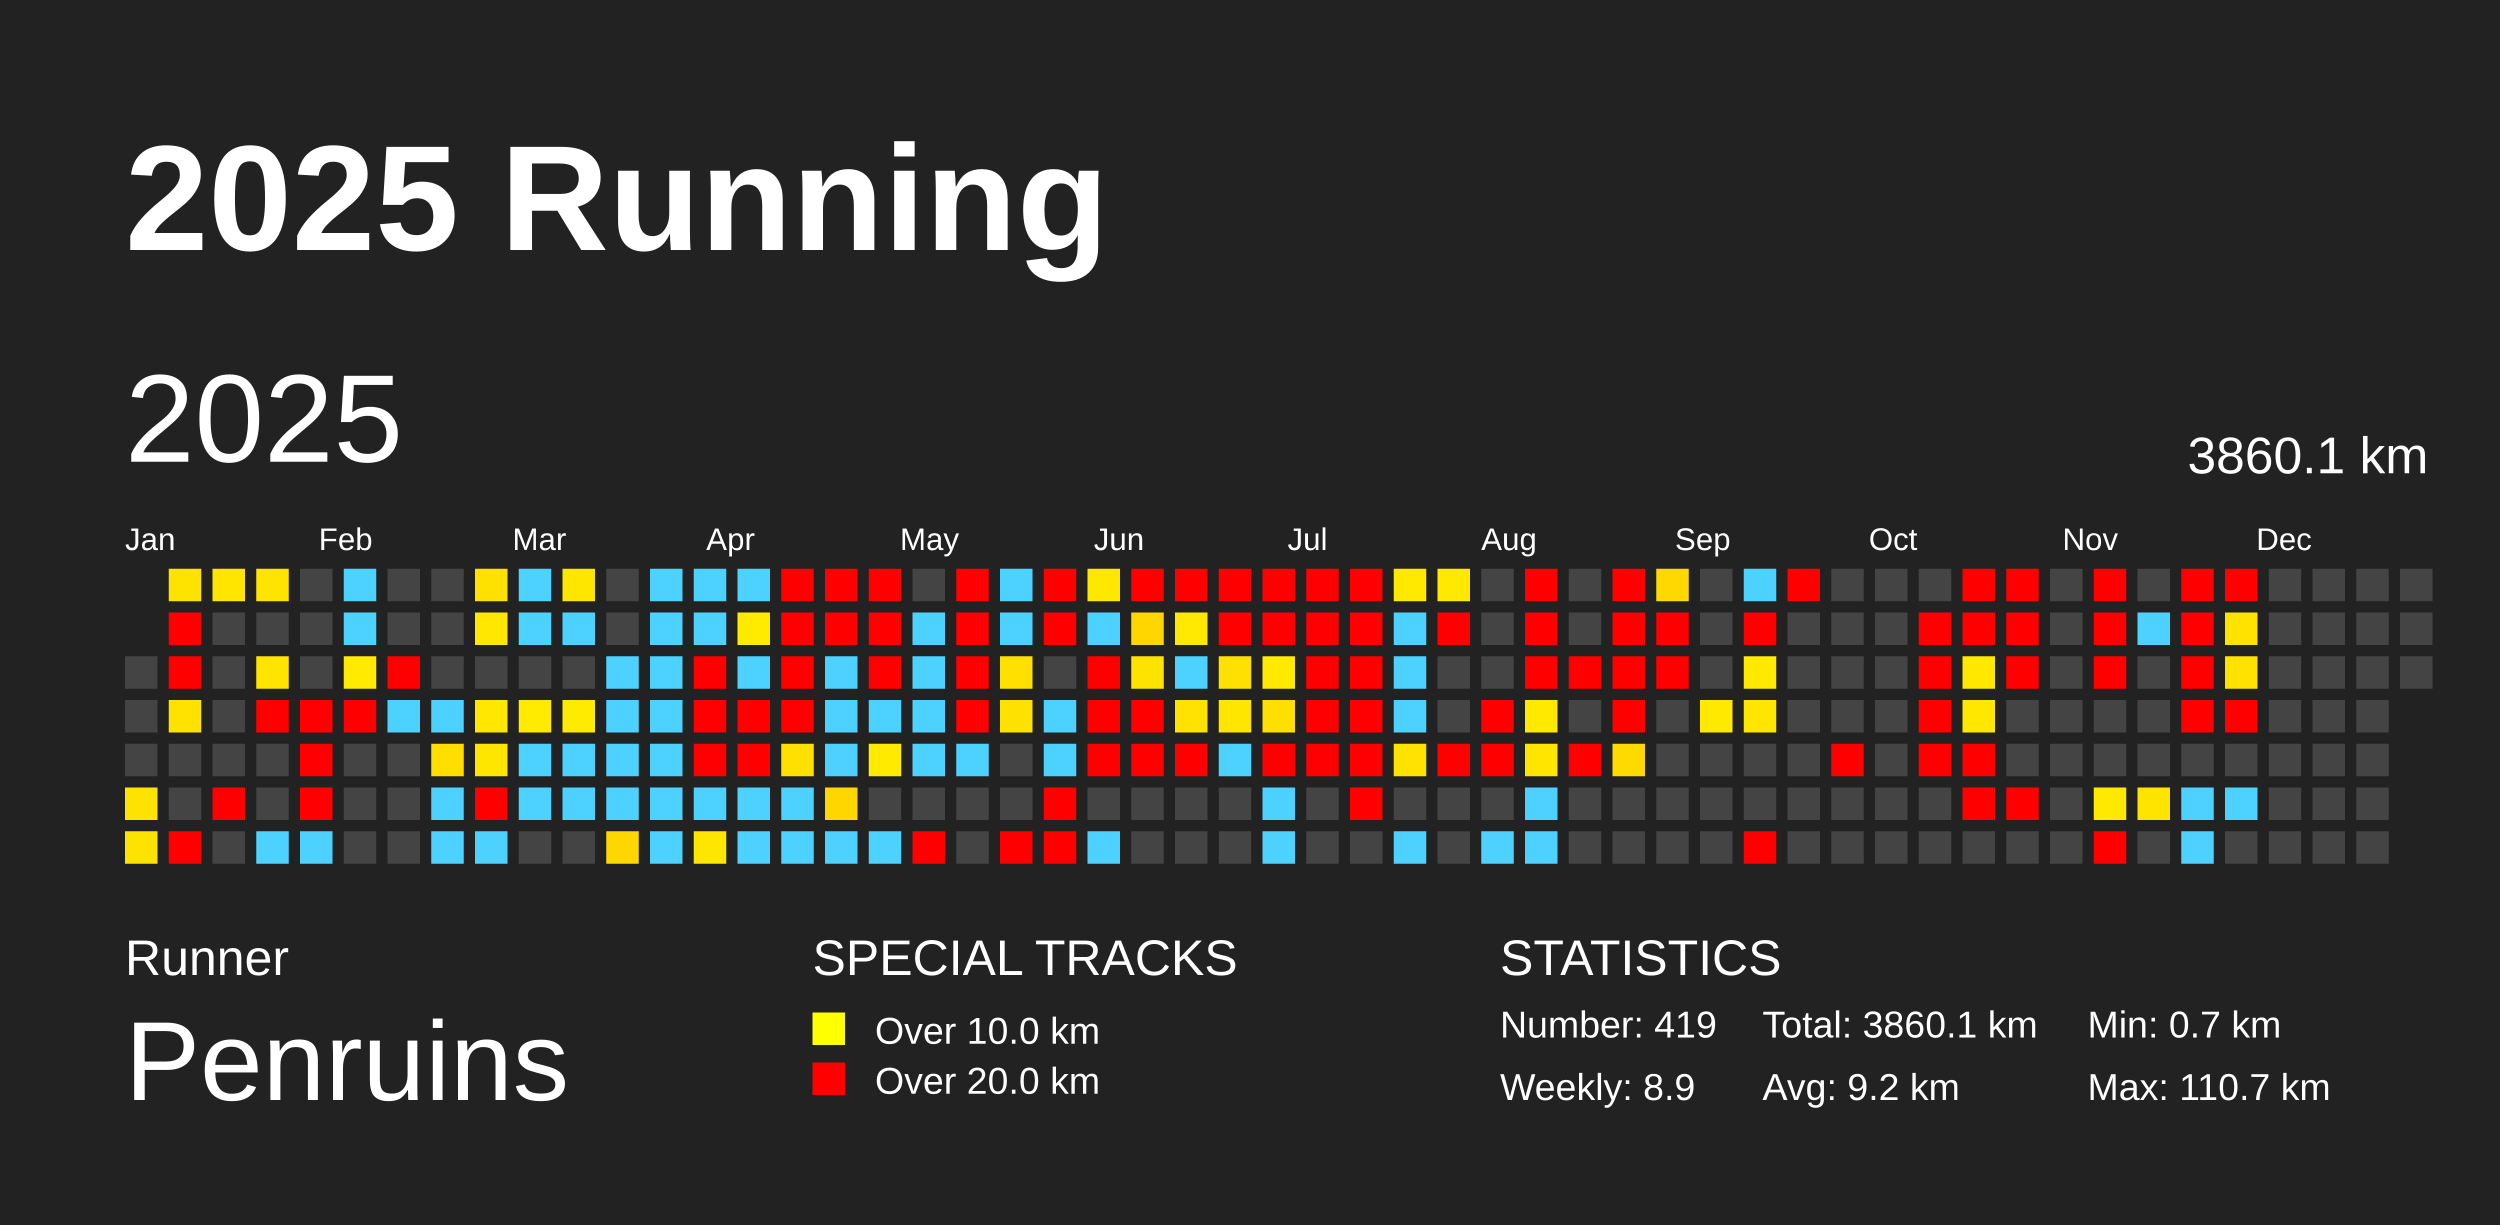
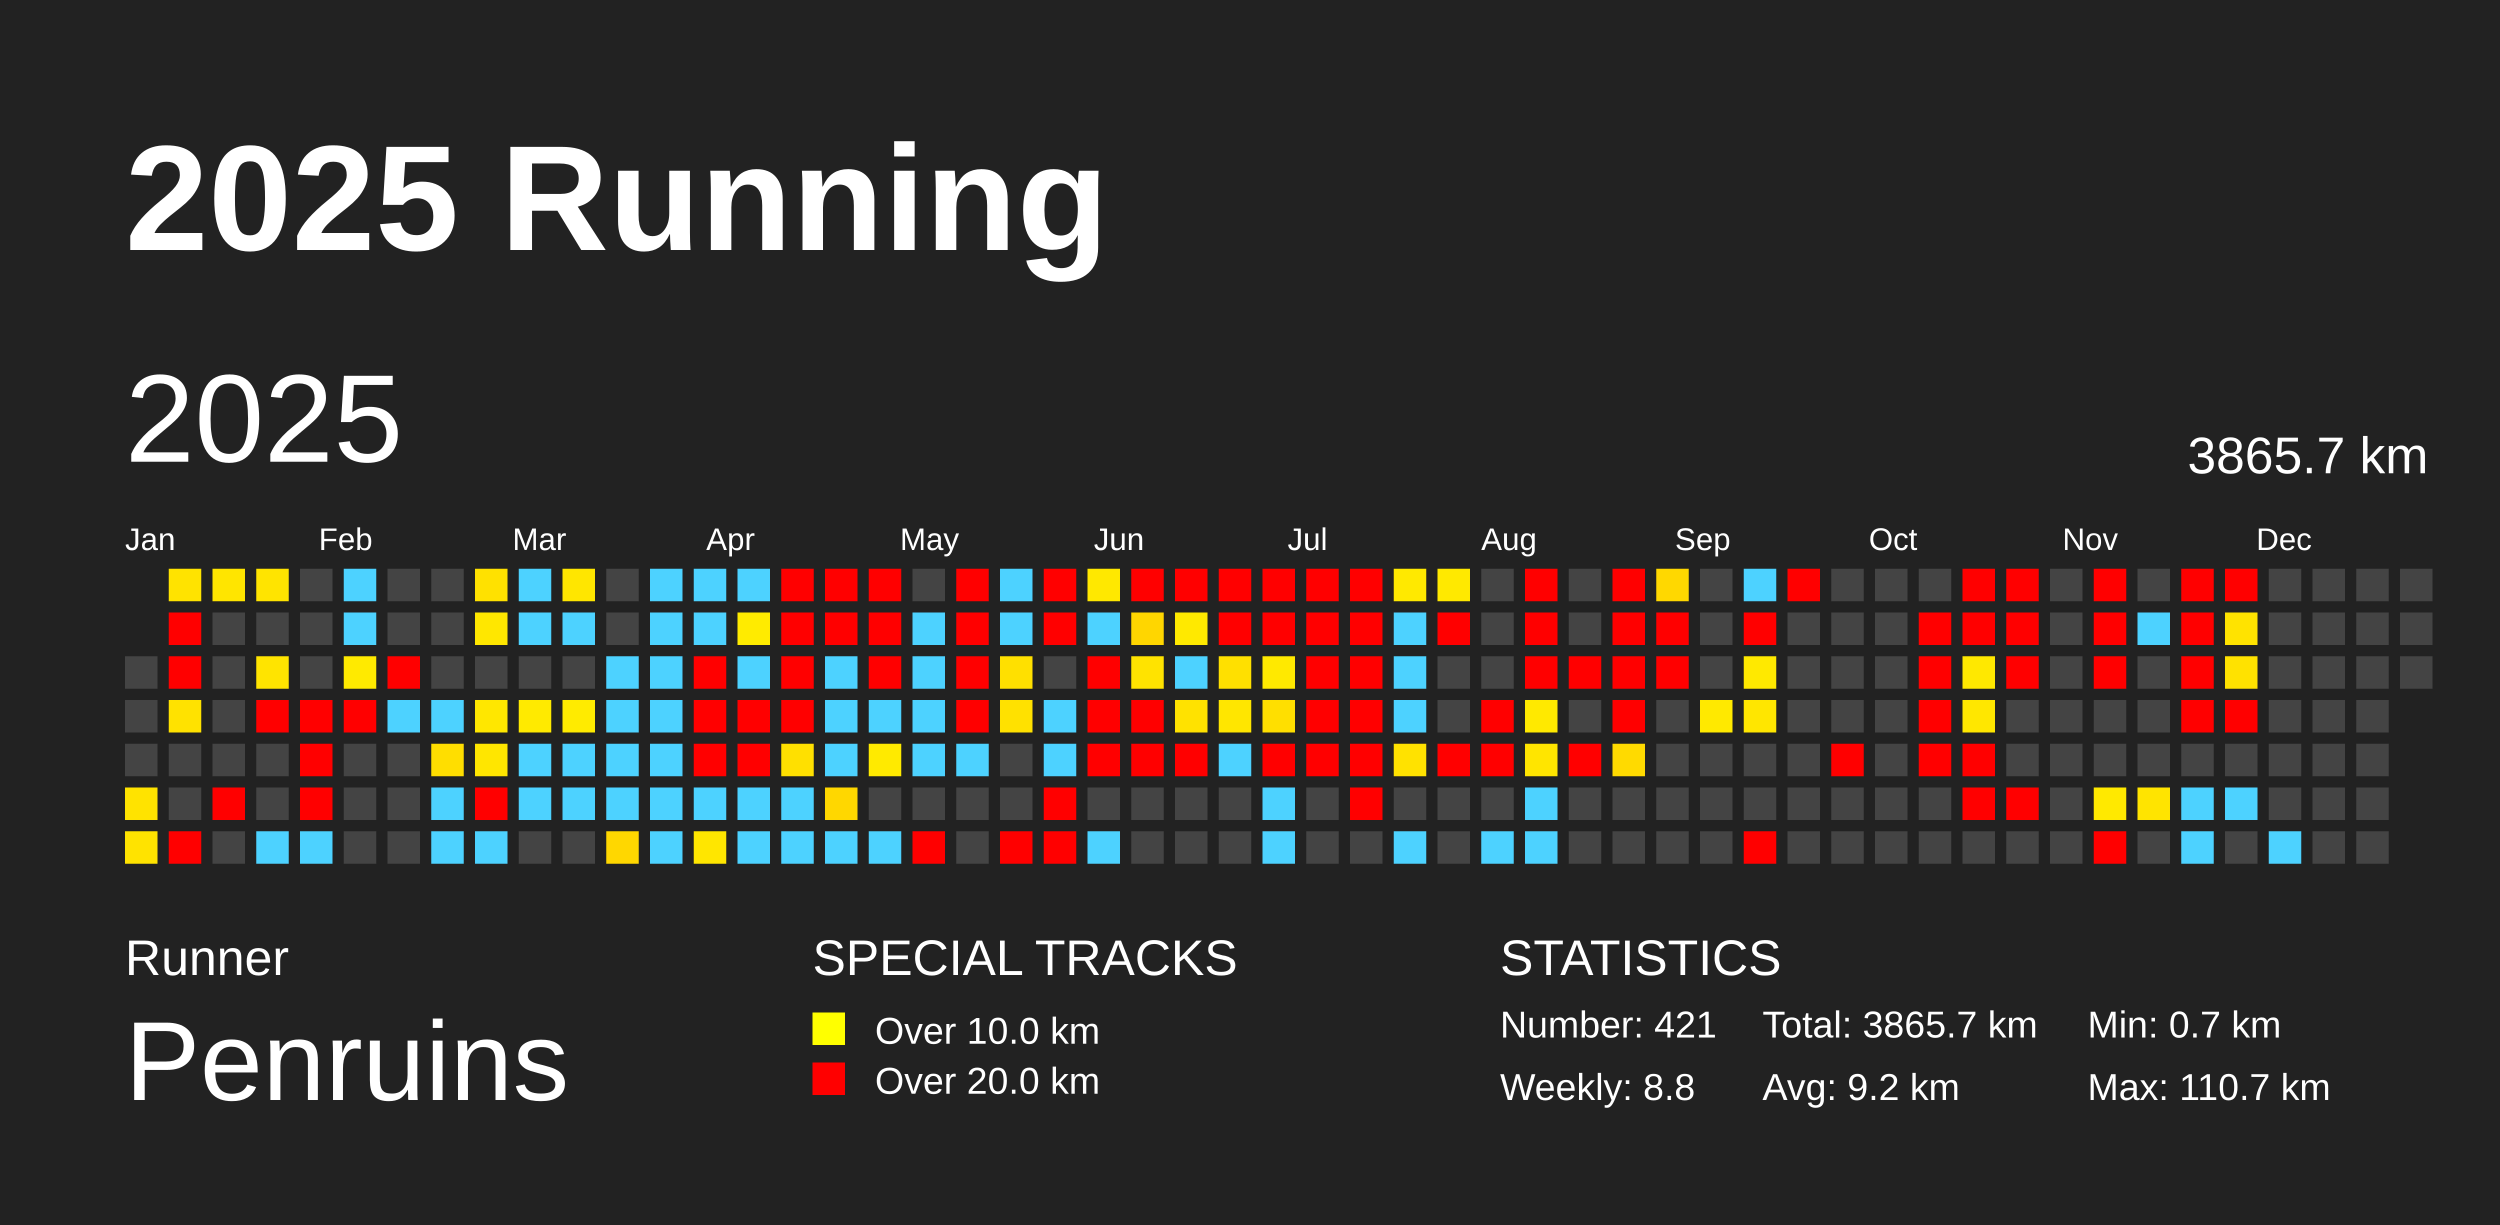
<svg xmlns="http://www.w3.org/2000/svg" baseProfile="full" height="98mm" version="1.1" viewBox="0,0,200,98" width="200mm">
  <defs />
  <rect fill="#222222" height="98" width="200" x="0" y="0" />
  <text fill="#FFFFFF" style="font-size:12px; font-family:Arial; font-weight:bold;" x="10" y="20">2025 Running</text>
  <text fill="#FFFFFF" style="font-size:4px; font-family:Arial" x="10" y="78">Runner</text>
  <text fill="#FFFFFF" style="font-size:9px; font-family:Arial" x="10" y="88">Penruins</text>
  <text fill="#FFFFFF" style="font-size:4px; font-family:Arial" x="65" y="78">SPECIAL TRACKS</text>
  <rect fill="yellow" height="2.6" width="2.6" x="65" y="81" />
  <text fill="#FFFFFF" style="font-size:3px; font-family:Arial" x="70" y="83.5">Over 10.0 km</text>
  <rect fill="red" height="2.6" width="2.6" x="65" y="85" />
  <text fill="#FFFFFF" style="font-size:3px; font-family:Arial" x="70" y="87.5">Over 20.0 km</text>
  <text fill="#FFFFFF" style="font-size:4px; font-family:Arial" x="120" y="78">STATISTICS</text>
-   <text fill="#FFFFFF" style="font-size:3px; font-family:Arial" x="120" y="83">Number: 419</text>
-   <text fill="#FFFFFF" style="font-size:3px; font-family:Arial" x="120" y="88">Weekly: 8.9</text>
-   <text fill="#FFFFFF" style="font-size:3px; font-family:Arial" x="141" y="83">Total: 3860.1 km</text>
+   <text fill="#FFFFFF" style="font-size:3px; font-family:Arial" x="120" y="83">Number: 421</text>
+   <text fill="#FFFFFF" style="font-size:3px; font-family:Arial" x="120" y="88">Weekly: 8.8</text>
+   <text fill="#FFFFFF" style="font-size:3px; font-family:Arial" x="141" y="83">Total: 3865.7 km</text>
  <text fill="#FFFFFF" style="font-size:3px; font-family:Arial" x="141" y="88">Avg: 9.2 km</text>
  <text fill="#FFFFFF" style="font-size:3px; font-family:Arial" x="167" y="83">Min: 0.7 km</text>
  <text fill="#FFFFFF" style="font-size:3px; font-family:Arial" x="167" y="88">Max: 110.7 km</text>
  <text dominant-baseline="hanging" fill="#FFFFFF" style="font-size:10.0px; font-family:Arial;" x="10" y="30">2025</text>
-   <text dominant-baseline="hanging" fill="#FFFFFF" style="font-size:4.125px; font-family:Arial;" x="175" y="35">3860.1 km</text>
+   <text dominant-baseline="hanging" fill="#FFFFFF" style="font-size:4.125px; font-family:Arial;" x="175" y="35">3865.7 km</text>
  <text fill="#FFFFFF" style="font-size:2.5px; font-family:Arial" x="10.0" y="44">Jan</text>
  <text fill="#FFFFFF" style="font-size:2.5px; font-family:Arial" x="25.5" y="44">Feb</text>
  <text fill="#FFFFFF" style="font-size:2.5px; font-family:Arial" x="41.0" y="44">Mar</text>
  <text fill="#FFFFFF" style="font-size:2.5px; font-family:Arial" x="56.5" y="44">Apr</text>
  <text fill="#FFFFFF" style="font-size:2.5px; font-family:Arial" x="72.0" y="44">May</text>
  <text fill="#FFFFFF" style="font-size:2.5px; font-family:Arial" x="87.5" y="44">Jun</text>
  <text fill="#FFFFFF" style="font-size:2.5px; font-family:Arial" x="103.0" y="44">Jul</text>
  <text fill="#FFFFFF" style="font-size:2.5px; font-family:Arial" x="118.5" y="44">Aug</text>
  <text fill="#FFFFFF" style="font-size:2.5px; font-family:Arial" x="134.0" y="44">Sep</text>
  <text fill="#FFFFFF" style="font-size:2.5px; font-family:Arial" x="149.5" y="44">Oct</text>
  <text fill="#FFFFFF" style="font-size:2.5px; font-family:Arial" x="165.0" y="44">Nov</text>
  <text fill="#FFFFFF" style="font-size:2.5px; font-family:Arial" x="180.5" y="44">Dec</text>
  <rect fill="#444444" height="2.6" width="2.6" x="10.0" y="52.5" />
  <rect fill="#444444" height="2.6" width="2.6" x="10.0" y="56.0" />
  <rect fill="#444444" height="2.6" width="2.6" x="10.0" y="59.5" />
  <rect fill="#ffe300" height="2.6" width="2.6" x="10.0" y="63.0" />
  <rect fill="#ffe300" height="2.6" width="2.6" x="10.0" y="66.5" />
  <rect fill="#ffe300" height="2.6" width="2.6" x="13.5" y="45.5" />
  <rect fill="red" height="2.6" width="2.6" x="13.5" y="49.0" />
  <rect fill="red" height="2.6" width="2.6" x="13.5" y="52.5" />
  <rect fill="#ffe200" height="2.6" width="2.6" x="13.5" y="56.0" />
  <rect fill="#444444" height="2.6" width="2.6" x="13.5" y="59.5" />
  <rect fill="#444444" height="2.6" width="2.6" x="13.5" y="63.0" />
  <rect fill="red" height="2.6" width="2.6" x="13.5" y="66.5" />
  <rect fill="#ffe500" height="2.6" width="2.6" x="17.0" y="45.5" />
  <rect fill="#444444" height="2.6" width="2.6" x="17.0" y="49.0" />
  <rect fill="#444444" height="2.6" width="2.6" x="17.0" y="52.5" />
  <rect fill="#444444" height="2.6" width="2.6" x="17.0" y="56.0" />
  <rect fill="#444444" height="2.6" width="2.6" x="17.0" y="59.5" />
  <rect fill="red" height="2.6" width="2.6" x="17.0" y="63.0" />
  <rect fill="#444444" height="2.6" width="2.6" x="17.0" y="66.5" />
  <rect fill="#ffe400" height="2.6" width="2.6" x="20.5" y="45.5" />
  <rect fill="#444444" height="2.6" width="2.6" x="20.5" y="49.0" />
  <rect fill="#ffe400" height="2.6" width="2.6" x="20.5" y="52.5" />
  <rect fill="red" height="2.6" width="2.6" x="20.5" y="56.0" />
  <rect fill="#444444" height="2.6" width="2.6" x="20.5" y="59.5" />
  <rect fill="#444444" height="2.6" width="2.6" x="20.5" y="63.0" />
  <rect fill="#4dd2ff" height="2.6" width="2.6" x="20.5" y="66.5" />
  <rect fill="#444444" height="2.6" width="2.6" x="24.0" y="45.5" />
  <rect fill="#444444" height="2.6" width="2.6" x="24.0" y="49.0" />
  <rect fill="#444444" height="2.6" width="2.6" x="24.0" y="52.5" />
  <rect fill="red" height="2.6" width="2.6" x="24.0" y="56.0" />
  <rect fill="red" height="2.6" width="2.6" x="24.0" y="59.5" />
  <rect fill="red" height="2.6" width="2.6" x="24.0" y="63.0" />
  <rect fill="#4dd2ff" height="2.6" width="2.6" x="24.0" y="66.5" />
  <rect fill="#4dd2ff" height="2.6" width="2.6" x="27.5" y="45.5" />
  <rect fill="#4dd2ff" height="2.6" width="2.6" x="27.5" y="49.0" />
  <rect fill="#ffea00" height="2.6" width="2.6" x="27.5" y="52.5" />
  <rect fill="red" height="2.6" width="2.6" x="27.5" y="56.0" />
  <rect fill="#444444" height="2.6" width="2.6" x="27.5" y="59.5" />
  <rect fill="#444444" height="2.6" width="2.6" x="27.5" y="63.0" />
  <rect fill="#444444" height="2.6" width="2.6" x="27.5" y="66.5" />
  <rect fill="#444444" height="2.6" width="2.6" x="31.0" y="45.5" />
  <rect fill="#444444" height="2.6" width="2.6" x="31.0" y="49.0" />
  <rect fill="red" height="2.6" width="2.6" x="31.0" y="52.5" />
  <rect fill="#4dd2ff" height="2.6" width="2.6" x="31.0" y="56.0" />
  <rect fill="#444444" height="2.6" width="2.6" x="31.0" y="59.5" />
  <rect fill="#444444" height="2.6" width="2.6" x="31.0" y="63.0" />
  <rect fill="#444444" height="2.6" width="2.6" x="31.0" y="66.5" />
  <rect fill="#444444" height="2.6" width="2.6" x="34.5" y="45.5" />
  <rect fill="#444444" height="2.6" width="2.6" x="34.5" y="49.0" />
  <rect fill="#444444" height="2.6" width="2.6" x="34.5" y="52.5" />
  <rect fill="#4dd2ff" height="2.6" width="2.6" x="34.5" y="56.0" />
  <rect fill="#ffde00" height="2.6" width="2.6" x="34.5" y="59.5" />
  <rect fill="#4dd2ff" height="2.6" width="2.6" x="34.5" y="63.0" />
  <rect fill="#4dd2ff" height="2.6" width="2.6" x="34.5" y="66.5" />
  <rect fill="#ffe100" height="2.6" width="2.6" x="38.0" y="45.5" />
  <rect fill="#ffe700" height="2.6" width="2.6" x="38.0" y="49.0" />
  <rect fill="#444444" height="2.6" width="2.6" x="38.0" y="52.5" />
  <rect fill="#ffe700" height="2.6" width="2.6" x="38.0" y="56.0" />
  <rect fill="#ffe600" height="2.6" width="2.6" x="38.0" y="59.5" />
  <rect fill="red" height="2.6" width="2.6" x="38.0" y="63.0" />
  <rect fill="#4dd2ff" height="2.6" width="2.6" x="38.0" y="66.5" />
  <rect fill="#4dd2ff" height="2.6" width="2.6" x="41.5" y="45.5" />
  <rect fill="#4dd2ff" height="2.6" width="2.6" x="41.5" y="49.0" />
  <rect fill="#444444" height="2.6" width="2.6" x="41.5" y="52.5" />
  <rect fill="#ffea00" height="2.6" width="2.6" x="41.5" y="56.0" />
  <rect fill="#4dd2ff" height="2.6" width="2.6" x="41.5" y="59.5" />
  <rect fill="#4dd2ff" height="2.6" width="2.6" x="41.5" y="63.0" />
  <rect fill="#444444" height="2.6" width="2.6" x="41.5" y="66.5" />
  <rect fill="#ffe600" height="2.6" width="2.6" x="45.0" y="45.5" />
  <rect fill="#4dd2ff" height="2.6" width="2.6" x="45.0" y="49.0" />
  <rect fill="#444444" height="2.6" width="2.6" x="45.0" y="52.5" />
  <rect fill="#ffeb00" height="2.6" width="2.6" x="45.0" y="56.0" />
  <rect fill="#4dd2ff" height="2.6" width="2.6" x="45.0" y="59.5" />
  <rect fill="#4dd2ff" height="2.6" width="2.6" x="45.0" y="63.0" />
  <rect fill="#444444" height="2.6" width="2.6" x="45.0" y="66.5" />
  <rect fill="#444444" height="2.6" width="2.6" x="48.5" y="45.5" />
  <rect fill="#444444" height="2.6" width="2.6" x="48.5" y="49.0" />
  <rect fill="#4dd2ff" height="2.6" width="2.6" x="48.5" y="52.5" />
  <rect fill="#4dd2ff" height="2.6" width="2.6" x="48.5" y="56.0" />
  <rect fill="#4dd2ff" height="2.6" width="2.6" x="48.5" y="59.5" />
  <rect fill="#4dd2ff" height="2.6" width="2.6" x="48.5" y="63.0" />
  <rect fill="#ffd700" height="2.6" width="2.6" x="48.5" y="66.5" />
  <rect fill="#4dd2ff" height="2.6" width="2.6" x="52.0" y="45.5" />
  <rect fill="#4dd2ff" height="2.6" width="2.6" x="52.0" y="49.0" />
  <rect fill="#4dd2ff" height="2.6" width="2.6" x="52.0" y="52.5" />
  <rect fill="#4dd2ff" height="2.6" width="2.6" x="52.0" y="56.0" />
  <rect fill="#4dd2ff" height="2.6" width="2.6" x="52.0" y="59.5" />
  <rect fill="#4dd2ff" height="2.6" width="2.6" x="52.0" y="63.0" />
  <rect fill="#4dd2ff" height="2.6" width="2.6" x="52.0" y="66.5" />
  <rect fill="#4dd2ff" height="2.6" width="2.6" x="55.5" y="45.5" />
  <rect fill="#4dd2ff" height="2.6" width="2.6" x="55.5" y="49.0" />
  <rect fill="red" height="2.6" width="2.6" x="55.5" y="52.5" />
  <rect fill="red" height="2.6" width="2.6" x="55.5" y="56.0" />
  <rect fill="red" height="2.6" width="2.6" x="55.5" y="59.5" />
  <rect fill="#4dd2ff" height="2.6" width="2.6" x="55.5" y="63.0" />
  <rect fill="#ffe600" height="2.6" width="2.6" x="55.5" y="66.5" />
  <rect fill="#4dd2ff" height="2.6" width="2.6" x="59.0" y="45.5" />
  <rect fill="#ffeb00" height="2.6" width="2.6" x="59.0" y="49.0" />
  <rect fill="#4dd2ff" height="2.6" width="2.6" x="59.0" y="52.5" />
  <rect fill="red" height="2.6" width="2.6" x="59.0" y="56.0" />
  <rect fill="red" height="2.6" width="2.6" x="59.0" y="59.5" />
  <rect fill="#4dd2ff" height="2.6" width="2.6" x="59.0" y="63.0" />
  <rect fill="#4dd2ff" height="2.6" width="2.6" x="59.0" y="66.5" />
  <rect fill="red" height="2.6" width="2.6" x="62.5" y="45.5" />
  <rect fill="red" height="2.6" width="2.6" x="62.5" y="49.0" />
  <rect fill="red" height="2.6" width="2.6" x="62.5" y="52.5" />
  <rect fill="red" height="2.6" width="2.6" x="62.5" y="56.0" />
  <rect fill="#ffe000" height="2.6" width="2.6" x="62.5" y="59.5" />
  <rect fill="#4dd2ff" height="2.6" width="2.6" x="62.5" y="63.0" />
  <rect fill="#4dd2ff" height="2.6" width="2.6" x="62.5" y="66.5" />
  <rect fill="red" height="2.6" width="2.6" x="66.0" y="45.5" />
  <rect fill="red" height="2.6" width="2.6" x="66.0" y="49.0" />
  <rect fill="#4dd2ff" height="2.6" width="2.6" x="66.0" y="52.5" />
  <rect fill="#4dd2ff" height="2.6" width="2.6" x="66.0" y="56.0" />
  <rect fill="#4dd2ff" height="2.6" width="2.6" x="66.0" y="59.5" />
  <rect fill="#ffd700" height="2.6" width="2.6" x="66.0" y="63.0" />
  <rect fill="#4dd2ff" height="2.6" width="2.6" x="66.0" y="66.5" />
  <rect fill="red" height="2.6" width="2.6" x="69.5" y="45.5" />
  <rect fill="red" height="2.6" width="2.6" x="69.5" y="49.0" />
  <rect fill="red" height="2.6" width="2.6" x="69.5" y="52.5" />
  <rect fill="#4dd2ff" height="2.6" width="2.6" x="69.5" y="56.0" />
  <rect fill="#ffea00" height="2.6" width="2.6" x="69.5" y="59.5" />
  <rect fill="#444444" height="2.6" width="2.6" x="69.5" y="63.0" />
  <rect fill="#4dd2ff" height="2.6" width="2.6" x="69.5" y="66.5" />
  <rect fill="#444444" height="2.6" width="2.6" x="73.0" y="45.5" />
  <rect fill="#4dd2ff" height="2.6" width="2.6" x="73.0" y="49.0" />
  <rect fill="#4dd2ff" height="2.6" width="2.6" x="73.0" y="52.5" />
  <rect fill="#4dd2ff" height="2.6" width="2.6" x="73.0" y="56.0" />
  <rect fill="#4dd2ff" height="2.6" width="2.6" x="73.0" y="59.5" />
  <rect fill="#444444" height="2.6" width="2.6" x="73.0" y="63.0" />
  <rect fill="red" height="2.6" width="2.6" x="73.0" y="66.5" />
  <rect fill="red" height="2.6" width="2.6" x="76.5" y="45.5" />
  <rect fill="red" height="2.6" width="2.6" x="76.5" y="49.0" />
  <rect fill="red" height="2.6" width="2.6" x="76.5" y="52.5" />
  <rect fill="red" height="2.6" width="2.6" x="76.5" y="56.0" />
  <rect fill="#4dd2ff" height="2.6" width="2.6" x="76.5" y="59.5" />
  <rect fill="#444444" height="2.6" width="2.6" x="76.5" y="63.0" />
  <rect fill="#444444" height="2.6" width="2.6" x="76.5" y="66.5" />
  <rect fill="#4dd2ff" height="2.6" width="2.6" x="80.0" y="45.5" />
  <rect fill="#4dd2ff" height="2.6" width="2.6" x="80.0" y="49.0" />
  <rect fill="#ffe000" height="2.6" width="2.6" x="80.0" y="52.5" />
  <rect fill="#ffe100" height="2.6" width="2.6" x="80.0" y="56.0" />
  <rect fill="#444444" height="2.6" width="2.6" x="80.0" y="59.5" />
  <rect fill="#444444" height="2.6" width="2.6" x="80.0" y="63.0" />
  <rect fill="red" height="2.6" width="2.6" x="80.0" y="66.5" />
  <rect fill="red" height="2.6" width="2.6" x="83.5" y="45.5" />
  <rect fill="red" height="2.6" width="2.6" x="83.5" y="49.0" />
  <rect fill="#444444" height="2.6" width="2.6" x="83.5" y="52.5" />
  <rect fill="#4dd2ff" height="2.6" width="2.6" x="83.5" y="56.0" />
  <rect fill="#4dd2ff" height="2.6" width="2.6" x="83.5" y="59.5" />
  <rect fill="red" height="2.6" width="2.6" x="83.5" y="63.0" />
  <rect fill="red" height="2.6" width="2.6" x="83.5" y="66.5" />
  <rect fill="#ffe800" height="2.6" width="2.6" x="87.0" y="45.5" />
  <rect fill="#4dd2ff" height="2.6" width="2.6" x="87.0" y="49.0" />
  <rect fill="red" height="2.6" width="2.6" x="87.0" y="52.5" />
  <rect fill="red" height="2.6" width="2.6" x="87.0" y="56.0" />
  <rect fill="red" height="2.6" width="2.6" x="87.0" y="59.5" />
  <rect fill="#444444" height="2.6" width="2.6" x="87.0" y="63.0" />
  <rect fill="#4dd2ff" height="2.6" width="2.6" x="87.0" y="66.5" />
  <rect fill="red" height="2.6" width="2.6" x="90.5" y="45.5" />
  <rect fill="#ffd600" height="2.6" width="2.6" x="90.5" y="49.0" />
  <rect fill="#ffe300" height="2.6" width="2.6" x="90.5" y="52.5" />
  <rect fill="red" height="2.6" width="2.6" x="90.5" y="56.0" />
  <rect fill="red" height="2.6" width="2.6" x="90.5" y="59.5" />
  <rect fill="#444444" height="2.6" width="2.6" x="90.5" y="63.0" />
  <rect fill="#444444" height="2.6" width="2.6" x="90.5" y="66.5" />
  <rect fill="red" height="2.6" width="2.6" x="94.0" y="45.5" />
  <rect fill="#ffe900" height="2.6" width="2.6" x="94.0" y="49.0" />
  <rect fill="#4dd2ff" height="2.6" width="2.6" x="94.0" y="52.5" />
  <rect fill="#ffe200" height="2.6" width="2.6" x="94.0" y="56.0" />
  <rect fill="red" height="2.6" width="2.6" x="94.0" y="59.5" />
  <rect fill="#444444" height="2.6" width="2.6" x="94.0" y="63.0" />
  <rect fill="#444444" height="2.6" width="2.6" x="94.0" y="66.5" />
  <rect fill="red" height="2.6" width="2.6" x="97.5" y="45.5" />
  <rect fill="red" height="2.6" width="2.6" x="97.5" y="49.0" />
  <rect fill="#ffe000" height="2.6" width="2.6" x="97.5" y="52.5" />
  <rect fill="#ffe600" height="2.6" width="2.6" x="97.5" y="56.0" />
  <rect fill="#4dd2ff" height="2.6" width="2.6" x="97.5" y="59.5" />
  <rect fill="#444444" height="2.6" width="2.6" x="97.5" y="63.0" />
  <rect fill="#444444" height="2.6" width="2.6" x="97.5" y="66.5" />
  <rect fill="red" height="2.6" width="2.6" x="101.0" y="45.5" />
  <rect fill="red" height="2.6" width="2.6" x="101.0" y="49.0" />
  <rect fill="#ffe900" height="2.6" width="2.6" x="101.0" y="52.5" />
  <rect fill="#ffdf00" height="2.6" width="2.6" x="101.0" y="56.0" />
  <rect fill="red" height="2.6" width="2.6" x="101.0" y="59.5" />
  <rect fill="#4dd2ff" height="2.6" width="2.6" x="101.0" y="63.0" />
  <rect fill="#4dd2ff" height="2.6" width="2.6" x="101.0" y="66.5" />
  <rect fill="red" height="2.6" width="2.6" x="104.5" y="45.5" />
  <rect fill="red" height="2.6" width="2.6" x="104.5" y="49.0" />
  <rect fill="red" height="2.6" width="2.6" x="104.5" y="52.5" />
  <rect fill="red" height="2.6" width="2.6" x="104.5" y="56.0" />
  <rect fill="red" height="2.6" width="2.6" x="104.5" y="59.5" />
  <rect fill="#444444" height="2.6" width="2.6" x="104.5" y="63.0" />
  <rect fill="#444444" height="2.6" width="2.6" x="104.5" y="66.5" />
  <rect fill="red" height="2.6" width="2.6" x="108.0" y="45.5" />
  <rect fill="red" height="2.6" width="2.6" x="108.0" y="49.0" />
  <rect fill="red" height="2.6" width="2.6" x="108.0" y="52.5" />
  <rect fill="red" height="2.6" width="2.6" x="108.0" y="56.0" />
  <rect fill="red" height="2.6" width="2.6" x="108.0" y="59.5" />
  <rect fill="red" height="2.6" width="2.6" x="108.0" y="63.0" />
  <rect fill="#444444" height="2.6" width="2.6" x="108.0" y="66.5" />
  <rect fill="#ffe900" height="2.6" width="2.6" x="111.5" y="45.5" />
  <rect fill="#4dd2ff" height="2.6" width="2.6" x="111.5" y="49.0" />
  <rect fill="#4dd2ff" height="2.6" width="2.6" x="111.5" y="52.5" />
  <rect fill="#4dd2ff" height="2.6" width="2.6" x="111.5" y="56.0" />
  <rect fill="#ffe200" height="2.6" width="2.6" x="111.5" y="59.5" />
  <rect fill="#444444" height="2.6" width="2.6" x="111.5" y="63.0" />
  <rect fill="#4dd2ff" height="2.6" width="2.6" x="111.5" y="66.5" />
  <rect fill="#ffe900" height="2.6" width="2.6" x="115.0" y="45.5" />
  <rect fill="red" height="2.6" width="2.6" x="115.0" y="49.0" />
  <rect fill="#444444" height="2.6" width="2.6" x="115.0" y="52.5" />
  <rect fill="#444444" height="2.6" width="2.6" x="115.0" y="56.0" />
  <rect fill="red" height="2.6" width="2.6" x="115.0" y="59.5" />
  <rect fill="#444444" height="2.6" width="2.6" x="115.0" y="63.0" />
  <rect fill="#444444" height="2.6" width="2.6" x="115.0" y="66.5" />
  <rect fill="#444444" height="2.6" width="2.6" x="118.5" y="45.5" />
  <rect fill="#444444" height="2.6" width="2.6" x="118.5" y="49.0" />
  <rect fill="#444444" height="2.6" width="2.6" x="118.5" y="52.5" />
  <rect fill="red" height="2.6" width="2.6" x="118.5" y="56.0" />
  <rect fill="red" height="2.6" width="2.6" x="118.5" y="59.5" />
  <rect fill="#444444" height="2.6" width="2.6" x="118.5" y="63.0" />
  <rect fill="#4dd2ff" height="2.6" width="2.6" x="118.5" y="66.5" />
  <rect fill="red" height="2.6" width="2.6" x="122.0" y="45.5" />
  <rect fill="red" height="2.6" width="2.6" x="122.0" y="49.0" />
  <rect fill="red" height="2.6" width="2.6" x="122.0" y="52.5" />
  <rect fill="#ffe900" height="2.6" width="2.6" x="122.0" y="56.0" />
  <rect fill="#ffe500" height="2.6" width="2.6" x="122.0" y="59.5" />
  <rect fill="#4dd2ff" height="2.6" width="2.6" x="122.0" y="63.0" />
  <rect fill="#4dd2ff" height="2.6" width="2.6" x="122.0" y="66.5" />
  <rect fill="#444444" height="2.6" width="2.6" x="125.5" y="45.5" />
  <rect fill="#444444" height="2.6" width="2.6" x="125.5" y="49.0" />
  <rect fill="red" height="2.6" width="2.6" x="125.5" y="52.5" />
  <rect fill="#444444" height="2.6" width="2.6" x="125.5" y="56.0" />
  <rect fill="red" height="2.6" width="2.6" x="125.5" y="59.5" />
  <rect fill="#444444" height="2.6" width="2.6" x="125.5" y="63.0" />
  <rect fill="#444444" height="2.6" width="2.6" x="125.5" y="66.5" />
  <rect fill="red" height="2.6" width="2.6" x="129.0" y="45.5" />
  <rect fill="red" height="2.6" width="2.6" x="129.0" y="49.0" />
  <rect fill="red" height="2.6" width="2.6" x="129.0" y="52.5" />
  <rect fill="red" height="2.6" width="2.6" x="129.0" y="56.0" />
  <rect fill="#ffda00" height="2.6" width="2.6" x="129.0" y="59.5" />
  <rect fill="#444444" height="2.6" width="2.6" x="129.0" y="63.0" />
  <rect fill="#444444" height="2.6" width="2.6" x="129.0" y="66.5" />
  <rect fill="#ffd800" height="2.6" width="2.6" x="132.5" y="45.5" />
  <rect fill="red" height="2.6" width="2.6" x="132.5" y="49.0" />
  <rect fill="red" height="2.6" width="2.6" x="132.5" y="52.5" />
  <rect fill="#444444" height="2.6" width="2.6" x="132.5" y="56.0" />
  <rect fill="#444444" height="2.6" width="2.6" x="132.5" y="59.5" />
  <rect fill="#444444" height="2.6" width="2.6" x="132.5" y="63.0" />
  <rect fill="#444444" height="2.6" width="2.6" x="132.5" y="66.5" />
  <rect fill="#444444" height="2.6" width="2.6" x="136.0" y="45.5" />
  <rect fill="#444444" height="2.6" width="2.6" x="136.0" y="49.0" />
  <rect fill="#444444" height="2.6" width="2.6" x="136.0" y="52.5" />
  <rect fill="#ffe900" height="2.6" width="2.6" x="136.0" y="56.0" />
  <rect fill="#444444" height="2.6" width="2.6" x="136.0" y="59.5" />
  <rect fill="#444444" height="2.6" width="2.6" x="136.0" y="63.0" />
  <rect fill="#444444" height="2.6" width="2.6" x="136.0" y="66.5" />
  <rect fill="#4dd2ff" height="2.6" width="2.6" x="139.5" y="45.5" />
  <rect fill="red" height="2.6" width="2.6" x="139.5" y="49.0" />
  <rect fill="#ffe900" height="2.6" width="2.6" x="139.5" y="52.5" />
  <rect fill="#ffe600" height="2.6" width="2.6" x="139.5" y="56.0" />
  <rect fill="#444444" height="2.6" width="2.6" x="139.5" y="59.5" />
  <rect fill="#444444" height="2.6" width="2.6" x="139.5" y="63.0" />
  <rect fill="red" height="2.6" width="2.6" x="139.5" y="66.5" />
  <rect fill="red" height="2.6" width="2.6" x="143.0" y="45.5" />
  <rect fill="#444444" height="2.6" width="2.6" x="143.0" y="49.0" />
  <rect fill="#444444" height="2.6" width="2.6" x="143.0" y="52.5" />
  <rect fill="#444444" height="2.6" width="2.6" x="143.0" y="56.0" />
  <rect fill="#444444" height="2.6" width="2.6" x="143.0" y="59.5" />
  <rect fill="#444444" height="2.6" width="2.6" x="143.0" y="63.0" />
  <rect fill="#444444" height="2.6" width="2.6" x="143.0" y="66.5" />
  <rect fill="#444444" height="2.6" width="2.6" x="146.5" y="45.5" />
  <rect fill="#444444" height="2.6" width="2.6" x="146.5" y="49.0" />
  <rect fill="#444444" height="2.6" width="2.6" x="146.5" y="52.5" />
  <rect fill="#444444" height="2.6" width="2.6" x="146.5" y="56.0" />
  <rect fill="red" height="2.6" width="2.6" x="146.5" y="59.5" />
  <rect fill="#444444" height="2.6" width="2.6" x="146.5" y="63.0" />
  <rect fill="#444444" height="2.6" width="2.6" x="146.5" y="66.5" />
  <rect fill="#444444" height="2.6" width="2.6" x="150.0" y="45.5" />
  <rect fill="#444444" height="2.6" width="2.6" x="150.0" y="49.0" />
  <rect fill="#444444" height="2.6" width="2.6" x="150.0" y="52.5" />
  <rect fill="#444444" height="2.6" width="2.6" x="150.0" y="56.0" />
  <rect fill="#444444" height="2.6" width="2.6" x="150.0" y="59.5" />
  <rect fill="#444444" height="2.6" width="2.6" x="150.0" y="63.0" />
  <rect fill="#444444" height="2.6" width="2.6" x="150.0" y="66.5" />
  <rect fill="#444444" height="2.6" width="2.6" x="153.5" y="45.5" />
  <rect fill="red" height="2.6" width="2.6" x="153.5" y="49.0" />
  <rect fill="red" height="2.6" width="2.6" x="153.5" y="52.5" />
  <rect fill="red" height="2.6" width="2.6" x="153.5" y="56.0" />
  <rect fill="red" height="2.6" width="2.6" x="153.5" y="59.5" />
  <rect fill="#444444" height="2.6" width="2.6" x="153.5" y="63.0" />
  <rect fill="#444444" height="2.6" width="2.6" x="153.5" y="66.5" />
  <rect fill="red" height="2.6" width="2.6" x="157.0" y="45.5" />
  <rect fill="red" height="2.6" width="2.6" x="157.0" y="49.0" />
  <rect fill="#ffe800" height="2.6" width="2.6" x="157.0" y="52.5" />
  <rect fill="#ffe700" height="2.6" width="2.6" x="157.0" y="56.0" />
  <rect fill="red" height="2.6" width="2.6" x="157.0" y="59.5" />
  <rect fill="red" height="2.6" width="2.6" x="157.0" y="63.0" />
  <rect fill="#444444" height="2.6" width="2.6" x="157.0" y="66.5" />
  <rect fill="red" height="2.6" width="2.6" x="160.5" y="45.5" />
  <rect fill="red" height="2.6" width="2.6" x="160.5" y="49.0" />
  <rect fill="red" height="2.6" width="2.6" x="160.5" y="52.5" />
  <rect fill="#444444" height="2.6" width="2.6" x="160.5" y="56.0" />
  <rect fill="#444444" height="2.6" width="2.6" x="160.5" y="59.5" />
  <rect fill="red" height="2.6" width="2.6" x="160.5" y="63.0" />
  <rect fill="#444444" height="2.6" width="2.6" x="160.5" y="66.5" />
  <rect fill="#444444" height="2.6" width="2.6" x="164.0" y="45.5" />
  <rect fill="#444444" height="2.6" width="2.6" x="164.0" y="49.0" />
  <rect fill="#444444" height="2.6" width="2.6" x="164.0" y="52.5" />
  <rect fill="#444444" height="2.6" width="2.6" x="164.0" y="56.0" />
  <rect fill="#444444" height="2.6" width="2.6" x="164.0" y="59.5" />
  <rect fill="#444444" height="2.6" width="2.6" x="164.0" y="63.0" />
  <rect fill="#444444" height="2.6" width="2.6" x="164.0" y="66.5" />
  <rect fill="red" height="2.6" width="2.6" x="167.5" y="45.5" />
  <rect fill="red" height="2.6" width="2.6" x="167.5" y="49.0" />
  <rect fill="red" height="2.6" width="2.6" x="167.5" y="52.5" />
  <rect fill="#444444" height="2.6" width="2.6" x="167.5" y="56.0" />
  <rect fill="#444444" height="2.6" width="2.6" x="167.5" y="59.5" />
  <rect fill="#ffe900" height="2.6" width="2.6" x="167.5" y="63.0" />
  <rect fill="red" height="2.6" width="2.6" x="167.5" y="66.5" />
  <rect fill="#444444" height="2.6" width="2.6" x="171.0" y="45.5" />
  <rect fill="#4dd2ff" height="2.6" width="2.6" x="171.0" y="49.0" />
  <rect fill="#444444" height="2.6" width="2.6" x="171.0" y="52.5" />
  <rect fill="#444444" height="2.6" width="2.6" x="171.0" y="56.0" />
  <rect fill="#444444" height="2.6" width="2.6" x="171.0" y="59.5" />
  <rect fill="#ffe400" height="2.6" width="2.6" x="171.0" y="63.0" />
  <rect fill="#444444" height="2.6" width="2.6" x="171.0" y="66.5" />
  <rect fill="red" height="2.6" width="2.6" x="174.5" y="45.5" />
  <rect fill="red" height="2.6" width="2.6" x="174.5" y="49.0" />
  <rect fill="red" height="2.6" width="2.6" x="174.5" y="52.5" />
  <rect fill="red" height="2.6" width="2.6" x="174.5" y="56.0" />
  <rect fill="#444444" height="2.6" width="2.6" x="174.5" y="59.5" />
  <rect fill="#4dd2ff" height="2.6" width="2.6" x="174.5" y="63.0" />
  <rect fill="#4dd2ff" height="2.6" width="2.6" x="174.5" y="66.5" />
  <rect fill="red" height="2.6" width="2.6" x="178.0" y="45.5" />
  <rect fill="#ffe300" height="2.6" width="2.6" x="178.0" y="49.0" />
  <rect fill="#ffe200" height="2.6" width="2.6" x="178.0" y="52.5" />
  <rect fill="red" height="2.6" width="2.6" x="178.0" y="56.0" />
  <rect fill="#444444" height="2.6" width="2.6" x="178.0" y="59.5" />
  <rect fill="#4dd2ff" height="2.6" width="2.6" x="178.0" y="63.0" />
  <rect fill="#444444" height="2.6" width="2.6" x="178.0" y="66.5" />
  <rect fill="#444444" height="2.6" width="2.6" x="181.5" y="45.5" />
  <rect fill="#444444" height="2.6" width="2.6" x="181.5" y="49.0" />
  <rect fill="#444444" height="2.6" width="2.6" x="181.5" y="52.5" />
  <rect fill="#444444" height="2.6" width="2.6" x="181.5" y="56.0" />
  <rect fill="#444444" height="2.6" width="2.6" x="181.5" y="59.5" />
  <rect fill="#444444" height="2.6" width="2.6" x="181.5" y="63.0" />
-   <rect fill="#444444" height="2.6" width="2.6" x="181.5" y="66.5" />
+   <rect fill="#4dd2ff" height="2.6" width="2.6" x="181.5" y="66.5" />
  <rect fill="#444444" height="2.6" width="2.6" x="185.0" y="45.5" />
  <rect fill="#444444" height="2.6" width="2.6" x="185.0" y="49.0" />
  <rect fill="#444444" height="2.6" width="2.6" x="185.0" y="52.5" />
  <rect fill="#444444" height="2.6" width="2.6" x="185.0" y="56.0" />
  <rect fill="#444444" height="2.6" width="2.6" x="185.0" y="59.5" />
  <rect fill="#444444" height="2.6" width="2.6" x="185.0" y="63.0" />
  <rect fill="#444444" height="2.6" width="2.6" x="185.0" y="66.5" />
  <rect fill="#444444" height="2.6" width="2.6" x="188.5" y="45.5" />
  <rect fill="#444444" height="2.6" width="2.6" x="188.5" y="49.0" />
  <rect fill="#444444" height="2.6" width="2.6" x="188.5" y="52.5" />
  <rect fill="#444444" height="2.6" width="2.6" x="188.5" y="56.0" />
  <rect fill="#444444" height="2.6" width="2.6" x="188.5" y="59.5" />
  <rect fill="#444444" height="2.6" width="2.6" x="188.5" y="63.0" />
  <rect fill="#444444" height="2.6" width="2.6" x="188.5" y="66.5" />
  <rect fill="#444444" height="2.6" width="2.6" x="192.0" y="45.5" />
  <rect fill="#444444" height="2.6" width="2.6" x="192.0" y="49.0" />
  <rect fill="#444444" height="2.6" width="2.6" x="192.0" y="52.5" />
</svg>
